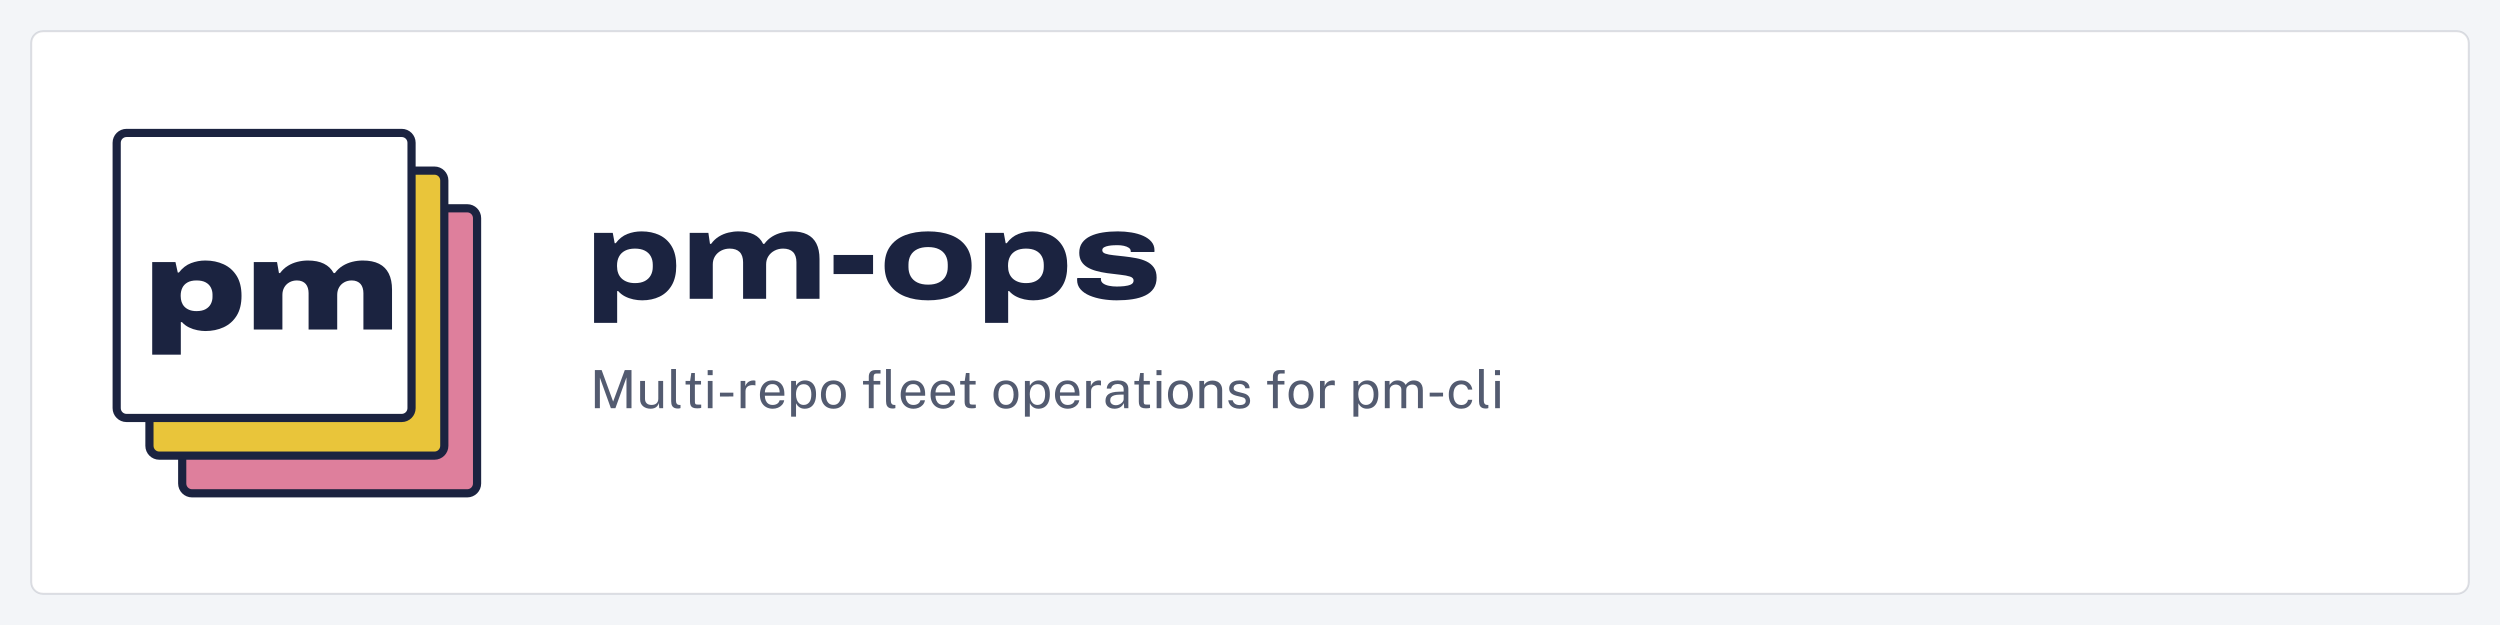
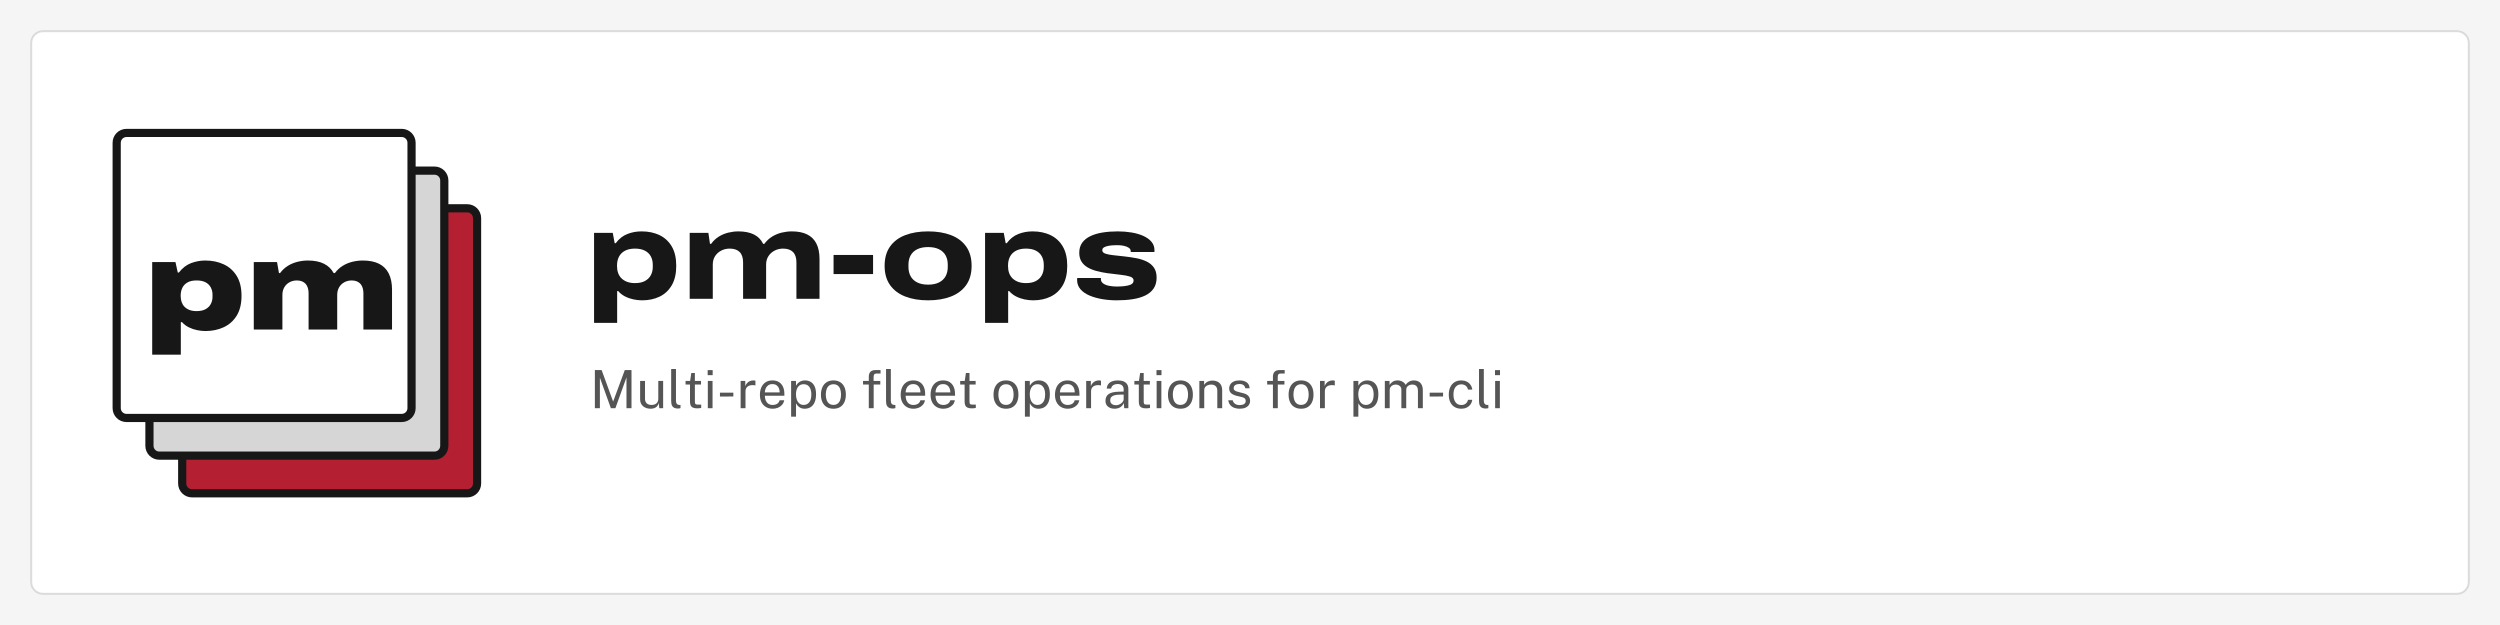
<svg xmlns="http://www.w3.org/2000/svg" width="1280" height="320" viewBox="0 0 1280 320" role="img" aria-label="pm-ops: Multi-repo fleet operations for pm-cli">
-   <rect width="1280" height="320" fill="#F3F5F8" />
-   <rect x="16" y="16" width="1248" height="288" rx="6" fill="#FFFFFF" stroke="#1B2340" stroke-opacity=".14" />
-   <g fill="#1B2340">
+   <rect width="1280" height="320" fill="#F5F5F5" />
+   <rect x="16" y="16" width="1248" height="288" rx="6" fill="#FFFFFF" stroke="#171717" stroke-opacity=".14" />
+   <g fill="#171717">
    <g transform="translate(48 58) scale(0.8387097)">
-       <g stroke="#1B2340" stroke-width="5" stroke-linejoin="round">
-         <rect x="54" y="58" width="180" height="174" rx="6" fill="#DE7F9C" />
-         <rect x="34" y="35" width="180" height="174" rx="6" fill="#E9C53A" />
+       <g stroke="#171717" stroke-width="5" stroke-linejoin="round">
+         <rect x="54" y="58" width="180" height="174" rx="6" fill="#B51F32" />
+         <rect x="34" y="35" width="180" height="174" rx="6" fill="#D6D6D6" />
        <rect x="14" y="12" width="180" height="174" rx="6" fill="#FFFFFF" />
      </g>
-       <g fill="#1B2340">
+       <g fill="#171717">
        <path transform="translate(31.000 132) scale(0.078 -0.078)" d="M60 -197V528H242L260 446H269Q310 499 364.0 519.5Q418 540 476 540Q555 540 619.0 510.5Q683 481 721.0 420.0Q759 359 759 264Q759 169 721.0 108.0Q683 47 619.0 17.5Q555 -12 476 -12Q448 -12 414.0 -5.5Q380 1 348.0 16.5Q316 32 293 58H284V-197ZM407 144Q451 144 478.5 159.5Q506 175 519.0 200.5Q532 226 532 255V273Q532 303 519.0 328.5Q506 354 478.5 369.0Q451 384 407 384Q363 384 335.5 368.0Q308 352 295.5 325.5Q283 299 283 267V261Q283 237 290.0 216.0Q297 195 312.0 179.0Q327 163 350.5 153.5Q374 144 407 144Z" />
        <path transform="translate(93.010 132) scale(0.078 -0.078)" d="M60 0V528H242L257 442H266Q292 477 327.0 498.5Q362 520 402.5 530.0Q443 540 484 540Q559 540 609.0 515.0Q659 490 685 442H695Q721 477 756.0 498.5Q791 520 831.5 530.0Q872 540 913 540Q990 540 1040.5 514.5Q1091 489 1116.5 438.0Q1142 387 1142 312V0H918V285Q918 306 912.5 324.5Q907 343 896.0 356.0Q885 369 867.5 376.5Q850 384 827 384Q794 384 768.0 369.5Q742 355 727.5 329.5Q713 304 713 271V0H489V285Q489 306 483.5 324.5Q478 343 467.0 356.0Q456 369 438.5 376.5Q421 384 398 384Q365 384 339.0 369.5Q313 355 298.5 329.5Q284 304 284 271V0Z" />
      </g>
    </g>
    <g data-role="name">
      <path transform="translate(300.000 153) scale(0.064 -0.064)" d="M65.022 -192.435V527.543H214.607L229.868 445.087H238.412Q277.585 497.63 331.129 518.587Q384.672 539.543 445.412 539.543Q525.781 539.543 588.183 509.815Q650.585 480.087 686.531 419.087Q722.477 358.087 722.477 264Q722.477 169.913 686.759 108.685Q651.042 47.457 589.553 17.728Q528.064 -12 449.521 -12Q415.129 -12 379.303 -4.359Q343.477 3.283 311.933 19.696Q280.39 36.109 257.846 62.109H249.759V-192.435ZM392.847 125.738Q440.043 125.738 471.424 142.38Q502.804 159.021 518.772 188.402Q534.739 217.782 534.739 255.457V272.087Q534.739 310.761 518.772 340.142Q502.804 369.522 470.967 385.664Q439.13 401.805 391.934 401.805Q344.738 401.805 312.673 384.892Q280.607 367.979 264.683 337.827Q248.759 307.674 248.759 267.457V260.543Q248.759 230.608 257.814 205.728Q266.868 180.847 285.064 163.249Q303.26 145.651 330.184 135.695Q357.108 125.738 392.847 125.738Z" />
      <path transform="translate(348.960 153) scale(0.064 -0.064)" d="M65.022 0V527.543H214.607L227.325 439.717H236.325Q263.238 476.543 298.694 498.272Q334.151 520 374.651 529.772Q415.151 539.543 454.781 539.543Q529.325 539.543 578.868 514.772Q628.412 490 652.585 439.717H662.129Q689.499 476.543 725.183 498.272Q760.868 520 801.368 529.772Q841.868 539.543 881.955 539.543Q955.759 539.543 1004.89 515.185Q1054.02 490.826 1078.835 441.652Q1103.65 392.479 1103.65 318.392V0H918.913V292.761Q918.913 319.696 911.815 340.479Q904.717 361.262 891.206 374.718Q877.695 388.175 857.684 394.99Q837.673 401.805 812.391 401.805Q775.282 401.805 744.26 385.707Q713.238 369.609 694.857 341.142Q676.477 312.674 676.477 275.109V0H492.196V292.761Q492.196 319.696 485.098 340.479Q478 361.262 464.489 374.718Q450.978 388.175 430.967 394.99Q410.956 401.805 385.217 401.805Q348.108 401.805 317.086 385.707Q286.064 369.609 267.912 341.142Q249.759 312.674 249.759 275.109V0Z" />
      <path transform="translate(423.584 153) scale(0.064 -0.064)" d="M50 198.131V350.956H366V198.131Z" />
      <path transform="translate(450.208 153) scale(0.064 -0.064)" d="M390.391 -12Q285.043 -12 206.837 18.728Q128.63 49.457 85.511 110.685Q42.392 171.913 42.392 264Q42.392 356.543 85.511 417.815Q128.63 479.087 206.837 509.315Q285.043 539.543 390.391 539.543Q495.738 539.543 573.945 509.315Q652.151 479.087 695.27 417.815Q738.39 356.543 738.39 264Q738.39 171.913 695.27 110.685Q652.151 49.457 573.945 18.728Q495.738 -12 390.391 -12ZM390.391 113.478Q442.586 113.478 477.652 131.162Q512.717 148.847 530.141 180.543Q547.565 212.239 547.565 254V274Q547.565 316.218 530.141 347.685Q512.717 379.153 477.652 396.609Q442.586 414.066 390.391 414.066Q338.195 414.066 303.129 396.609Q268.064 379.153 250.64 347.685Q233.216 316.218 233.216 274V254Q233.216 212.239 250.64 180.543Q268.064 148.847 303.129 131.162Q338.195 113.478 390.391 113.478Z" />
      <path transform="translate(500.192 153) scale(0.064 -0.064)" d="M65.022 -192.435V527.543H214.607L229.868 445.087H238.412Q277.585 497.63 331.129 518.587Q384.672 539.543 445.412 539.543Q525.781 539.543 588.183 509.815Q650.585 480.087 686.531 419.087Q722.477 358.087 722.477 264Q722.477 169.913 686.759 108.685Q651.042 47.457 589.553 17.728Q528.064 -12 449.521 -12Q415.129 -12 379.303 -4.359Q343.477 3.283 311.933 19.696Q280.39 36.109 257.846 62.109H249.759V-192.435ZM392.847 125.738Q440.043 125.738 471.424 142.38Q502.804 159.021 518.772 188.402Q534.739 217.782 534.739 255.457V272.087Q534.739 310.761 518.772 340.142Q502.804 369.522 470.967 385.664Q439.13 401.805 391.934 401.805Q344.738 401.805 312.673 384.892Q280.607 367.979 264.683 337.827Q248.759 307.674 248.759 267.457V260.543Q248.759 230.608 257.814 205.728Q266.868 180.847 285.064 163.249Q303.26 145.651 330.184 135.695Q357.108 125.738 392.847 125.738Z" />
      <path transform="translate(549.152 153) scale(0.064 -0.064)" d="M353.282 -12Q294.195 -12 237.662 -2.5Q181.13 7 135.739 26.272Q90.348 45.543 63.315 76.587Q36.283 107.63 36.283 151.261Q36.283 155.174 36.511 158.902Q36.739 162.63 37.739 166.63H227.65Q227.107 164 226.879 161.272Q226.65 158.543 226.65 156.543Q227.194 135.891 244.89 123.065Q262.585 110.239 291.379 104.282Q320.173 98.326 353.738 98.326Q382.413 98.326 413.837 101.467Q445.261 104.608 466.717 114.663Q488.174 124.717 488.174 146.457Q488.174 168.652 459.826 177.979Q431.479 187.305 383.533 192.446Q335.587 197.587 276.022 205.5Q231.283 211.957 191.326 222.685Q151.37 233.414 120.326 251.457Q89.283 269.5 71.424 298.087Q53.565 326.674 53.565 368.305Q53.565 416.196 77.141 448.87Q100.717 481.543 142.652 501.587Q184.586 521.63 240.662 530.587Q296.738 539.543 361.738 539.543Q418.651 539.543 471.227 530.859Q523.803 522.174 565.238 503.717Q606.672 485.261 630.977 456.717Q655.281 428.174 655.281 388.913Q655.281 385.457 655.281 381.413Q655.281 377.37 654.281 374.457H465.457V380.63Q465.457 397.739 449.902 408.294Q434.348 418.848 410.467 424.033Q386.586 429.218 359.651 429.218Q349.282 429.218 329.042 428.49Q308.803 427.761 287.836 424.076Q266.868 420.392 252.314 412.25Q237.759 404.109 237.759 388.826Q237.759 370.087 262.488 361.532Q287.216 352.978 327.444 348.837Q367.672 344.695 414.672 339.326Q462.955 333.956 509.27 325.228Q555.585 316.5 592.303 298.684Q629.02 280.869 650.694 250.01Q672.368 219.152 672.368 169.521Q672.368 117.804 648.52 82.674Q624.672 47.543 581.738 26.772Q538.803 6 480.499 -3.0Q422.195 -12 353.282 -12Z" />
    </g>
-     <g data-role="tagline" fill="#535B70">
+     <g data-role="tagline" fill="#555555">
      <path transform="translate(302.000 209) scale(0.0135 -0.0135)" d="M190.781 0V1446H447.219L883.344 251.625L1325.406 1446H1579.844V0H1389.344V1168.75L969.531 0H797.156L380.938 1158.25V0Z" />
      <path transform="translate(325.909 209) scale(0.0135 -0.0135)" d="M532.844 -20Q452.125 -19.344 380.516 3.141Q308.906 25.625 253.844 69.594Q198.781 113.562 167.359 179.312Q135.938 245.062 135.938 332.25V1034H321.188V350.812Q321.188 250.031 383.391 187.047Q445.594 124.062 572.188 124.062Q686.312 124.062 755.578 183.766Q824.844 243.469 824.844 361.312V1034H1008.719V0H862.469L842.719 197.562Q824.375 120.156 778.922 71.969Q733.469 23.781 669.969 1.562Q606.469 -20.656 532.844 -20Z" />
      <path transform="translate(341.582 209) scale(0.0135 -0.0135)" d="M413.594 -12.812Q330.312 -12.812 278.688 10.141Q227.062 33.094 199.594 72.25Q172.125 111.406 162.312 161.547Q152.5 211.688 152.5 266.062V1486H334.656V283.938Q334.656 205.594 365.141 166.688Q395.625 127.781 451 124L506.781 122.625V3.438Q483.594 -3.656 458.734 -8.234Q433.875 -12.812 413.594 -12.812Z" />
      <path transform="translate(349.763 209) scale(0.0135 -0.0135)" d="M531.844 -5.5Q424.625 -5.5 365.656 23.844Q306.688 53.188 283.516 110.031Q260.344 166.875 260.344 249.875V898.625H92.344V1034H265.156L310.031 1335H445.562V1034.688H678.781V898.625H445.562L446.25 256.062Q446.25 200.906 457.375 175.453Q468.5 150 495.953 142.875Q523.406 135.75 571.906 135.75H685.344V12.062Q665.656 4.688 627.203 -0.406Q588.75 -5.5 531.844 -5.5Z" />
      <path transform="translate(360.266 209) scale(0.0135 -0.0135)" d="M158.406 0V1034H337.438V0ZM152.5 1253.188V1444.688H342.031V1253.188Z" />
      <path transform="translate(366.948 209) scale(0.0135 -0.0135)" d="M123.562 442.938V588.312L631.375 589.625V444.25Z" />
      <path transform="translate(377.141 209) scale(0.0135 -0.0135)" d="M152.5 0V1034H329V834.625Q354.969 909.094 402.094 957.594Q449.219 1006.094 509.688 1030.047Q570.156 1054 635.312 1054Q658.062 1054 679.781 1051.047Q701.5 1048.094 713.969 1040.875V861.875Q699.156 868.781 675.656 871.406Q652.156 874.031 636 874.375Q574.25 878.156 520.219 866.797Q466.188 855.438 424.953 827.25Q383.719 799.062 360.562 753.344Q337.406 707.625 337.406 643V0Z" />
      <path transform="translate(387.698 209) scale(0.0135 -0.0135)" d="M590.281 -20Q445.688 -20 335.656 42.875Q225.625 105.75 163.859 223.75Q102.094 341.75 102.094 506.625Q102.094 669.719 158.031 793.078Q213.969 916.438 320.312 985.219Q426.656 1054 576.906 1054Q722.938 1054 823.797 991.219Q924.656 928.438 977.219 813.5Q1029.781 698.562 1029.781 541.625V473.938H289.188Q288.844 375.844 321.312 296.484Q353.781 217.125 420.109 170.25Q486.438 123.375 586.844 123.375Q685.781 123.375 757.484 168.969Q829.188 214.562 849.25 302.125H1023.281Q1004.656 196.969 939.5 124.953Q874.344 52.938 782.594 16.469Q690.844 -20 590.281 -20ZM289.812 598.75H851.906Q851.906 687.625 821.781 759.188Q791.656 830.75 730.438 872.406Q669.219 914.062 575.594 914.062Q478.5 914.062 414.984 867.484Q351.469 820.906 320.312 748.359Q289.156 675.812 289.812 598.75Z" />
      <path transform="translate(402.993 209) scale(0.0135 -0.0135)" d="M152.5 -322V1034H336.781L339.406 853.625Q356.594 885.75 385.234 920.625Q413.875 955.5 455.531 985.938Q497.188 1016.375 552.625 1035.188Q608.062 1054 678.844 1054Q802.594 1054 897.125 997.656Q991.656 941.312 1044.938 825.109Q1098.219 708.906 1098.219 530.5Q1098.219 353.188 1046.594 230.422Q994.969 107.656 897.812 43.828Q800.656 -20 664.406 -20Q595 -20 541.453 -0.516Q487.906 18.969 448.469 50.578Q409.031 82.188 382.281 117.891Q355.531 153.594 338.719 187.031V-322ZM629.344 124.125Q757.344 124.125 838.344 221.719Q919.344 319.312 919.344 525.25Q919.344 701.781 845.234 805.859Q771.125 909.938 629.344 909.938Q485.281 909.938 411.016 803.234Q336.75 696.531 336.75 525.25Q336.75 413.688 369.828 322.672Q402.906 231.656 467.938 177.891Q532.969 124.125 629.344 124.125Z" />
      <path transform="translate(419.072 209) scale(0.0135 -0.0135)" d="M566.938 -20Q424 -20 317.328 41.438Q210.656 102.875 151.734 221.719Q92.812 340.562 92.812 512.625Q92.812 674.969 147.844 796.812Q202.875 918.656 308.906 986.328Q414.938 1054 567.625 1054Q710.594 1054 815.953 991.375Q921.312 928.75 979.562 808.047Q1037.812 687.344 1037.812 512.625Q1037.812 354.688 984.141 234.859Q930.469 115.031 825.922 47.516Q721.375 -20 566.938 -20ZM567.625 125.5Q660.469 125.5 724.453 172.922Q788.438 220.344 821.578 308.25Q854.719 396.156 854.719 517.438Q854.719 627.906 825.516 716.594Q796.312 805.281 732.984 856.922Q669.656 908.562 567.625 908.562Q473.781 908.562 408.812 862.172Q343.844 815.781 310.203 728.078Q276.562 640.375 276.562 517.438Q276.562 407.969 306.266 319.078Q335.969 230.188 400.281 177.844Q464.594 125.5 567.625 125.5Z" />
      <path transform="translate(434.341 209) scale(0.0135 -0.0135)" d="" />
      <path transform="translate(440.901 209) scale(0.0135 -0.0135)" d="M290.5 0V898.625H72V1034H290.5V1194.312Q290.5 1317.062 353.172 1381.531Q415.844 1446 541.438 1446H736.062L736.75 1314.75H582.625Q518.875 1314.75 495.938 1280.781Q473 1246.812 473 1178V1034H726.75V898.625H475.75V0Z" />
      <path transform="translate(451.594 209) scale(0.0135 -0.0135)" d="M413.594 -12.812Q330.312 -12.812 278.688 10.141Q227.062 33.094 199.594 72.25Q172.125 111.406 162.312 161.547Q152.5 211.688 152.5 266.062V1486H334.656V283.938Q334.656 205.594 365.141 166.688Q395.625 127.781 451 124L506.781 122.625V3.438Q483.594 -3.656 458.734 -8.234Q433.875 -12.812 413.594 -12.812Z" />
      <path transform="translate(459.774 209) scale(0.0135 -0.0135)" d="M590.281 -20Q445.688 -20 335.656 42.875Q225.625 105.75 163.859 223.75Q102.094 341.75 102.094 506.625Q102.094 669.719 158.031 793.078Q213.969 916.438 320.312 985.219Q426.656 1054 576.906 1054Q722.938 1054 823.797 991.219Q924.656 928.438 977.219 813.5Q1029.781 698.562 1029.781 541.625V473.938H289.188Q288.844 375.844 321.312 296.484Q353.781 217.125 420.109 170.25Q486.438 123.375 586.844 123.375Q685.781 123.375 757.484 168.969Q829.188 214.562 849.25 302.125H1023.281Q1004.656 196.969 939.5 124.953Q874.344 52.938 782.594 16.469Q690.844 -20 590.281 -20ZM289.812 598.75H851.906Q851.906 687.625 821.781 759.188Q791.656 830.75 730.438 872.406Q669.219 914.062 575.594 914.062Q478.5 914.062 414.984 867.484Q351.469 820.906 320.312 748.359Q289.156 675.812 289.812 598.75Z" />
      <path transform="translate(475.070 209) scale(0.0135 -0.0135)" d="M590.281 -20Q445.688 -20 335.656 42.875Q225.625 105.75 163.859 223.75Q102.094 341.75 102.094 506.625Q102.094 669.719 158.031 793.078Q213.969 916.438 320.312 985.219Q426.656 1054 576.906 1054Q722.938 1054 823.797 991.219Q924.656 928.438 977.219 813.5Q1029.781 698.562 1029.781 541.625V473.938H289.188Q288.844 375.844 321.312 296.484Q353.781 217.125 420.109 170.25Q486.438 123.375 586.844 123.375Q685.781 123.375 757.484 168.969Q829.188 214.562 849.25 302.125H1023.281Q1004.656 196.969 939.5 124.953Q874.344 52.938 782.594 16.469Q690.844 -20 590.281 -20ZM289.812 598.75H851.906Q851.906 687.625 821.781 759.188Q791.656 830.75 730.438 872.406Q669.219 914.062 575.594 914.062Q478.5 914.062 414.984 867.484Q351.469 820.906 320.312 748.359Q289.156 675.812 289.812 598.75Z" />
      <path transform="translate(490.365 209) scale(0.0135 -0.0135)" d="M531.844 -5.5Q424.625 -5.5 365.656 23.844Q306.688 53.188 283.516 110.031Q260.344 166.875 260.344 249.875V898.625H92.344V1034H265.156L310.031 1335H445.562V1034.688H678.781V898.625H445.562L446.25 256.062Q446.25 200.906 457.375 175.453Q468.5 150 495.953 142.875Q523.406 135.75 571.906 135.75H685.344V12.062Q665.656 4.688 627.203 -0.406Q588.75 -5.5 531.844 -5.5Z" />
      <path transform="translate(500.868 209) scale(0.0135 -0.0135)" d="" />
      <path transform="translate(507.429 209) scale(0.0135 -0.0135)" d="M566.938 -20Q424 -20 317.328 41.438Q210.656 102.875 151.734 221.719Q92.812 340.562 92.812 512.625Q92.812 674.969 147.844 796.812Q202.875 918.656 308.906 986.328Q414.938 1054 567.625 1054Q710.594 1054 815.953 991.375Q921.312 928.75 979.562 808.047Q1037.812 687.344 1037.812 512.625Q1037.812 354.688 984.141 234.859Q930.469 115.031 825.922 47.516Q721.375 -20 566.938 -20ZM567.625 125.5Q660.469 125.5 724.453 172.922Q788.438 220.344 821.578 308.25Q854.719 396.156 854.719 517.438Q854.719 627.906 825.516 716.594Q796.312 805.281 732.984 856.922Q669.656 908.562 567.625 908.562Q473.781 908.562 408.812 862.172Q343.844 815.781 310.203 728.078Q276.562 640.375 276.562 517.438Q276.562 407.969 306.266 319.078Q335.969 230.188 400.281 177.844Q464.594 125.5 567.625 125.5Z" />
      <path transform="translate(522.698 209) scale(0.0135 -0.0135)" d="M152.5 -322V1034H336.781L339.406 853.625Q356.594 885.75 385.234 920.625Q413.875 955.5 455.531 985.938Q497.188 1016.375 552.625 1035.188Q608.062 1054 678.844 1054Q802.594 1054 897.125 997.656Q991.656 941.312 1044.938 825.109Q1098.219 708.906 1098.219 530.5Q1098.219 353.188 1046.594 230.422Q994.969 107.656 897.812 43.828Q800.656 -20 664.406 -20Q595 -20 541.453 -0.516Q487.906 18.969 448.469 50.578Q409.031 82.188 382.281 117.891Q355.531 153.594 338.719 187.031V-322ZM629.344 124.125Q757.344 124.125 838.344 221.719Q919.344 319.312 919.344 525.25Q919.344 701.781 845.234 805.859Q771.125 909.938 629.344 909.938Q485.281 909.938 411.016 803.234Q336.75 696.531 336.75 525.25Q336.75 413.688 369.828 322.672Q402.906 231.656 467.938 177.891Q532.969 124.125 629.344 124.125Z" />
      <path transform="translate(538.776 209) scale(0.0135 -0.0135)" d="M590.281 -20Q445.688 -20 335.656 42.875Q225.625 105.75 163.859 223.75Q102.094 341.75 102.094 506.625Q102.094 669.719 158.031 793.078Q213.969 916.438 320.312 985.219Q426.656 1054 576.906 1054Q722.938 1054 823.797 991.219Q924.656 928.438 977.219 813.5Q1029.781 698.562 1029.781 541.625V473.938H289.188Q288.844 375.844 321.312 296.484Q353.781 217.125 420.109 170.25Q486.438 123.375 586.844 123.375Q685.781 123.375 757.484 168.969Q829.188 214.562 849.25 302.125H1023.281Q1004.656 196.969 939.5 124.953Q874.344 52.938 782.594 16.469Q690.844 -20 590.281 -20ZM289.812 598.75H851.906Q851.906 687.625 821.781 759.188Q791.656 830.75 730.438 872.406Q669.219 914.062 575.594 914.062Q478.5 914.062 414.984 867.484Q351.469 820.906 320.312 748.359Q289.156 675.812 289.812 598.75Z" />
      <path transform="translate(554.072 209) scale(0.0135 -0.0135)" d="M152.5 0V1034H329V834.625Q354.969 909.094 402.094 957.594Q449.219 1006.094 509.688 1030.047Q570.156 1054 635.312 1054Q658.062 1054 679.781 1051.047Q701.5 1048.094 713.969 1040.875V861.875Q699.156 868.781 675.656 871.406Q652.156 874.031 636 874.375Q574.25 878.156 520.219 866.797Q466.188 855.438 424.953 827.25Q383.719 799.062 360.562 753.344Q337.406 707.625 337.406 643V0Z" />
      <path transform="translate(564.629 209) scale(0.0135 -0.0135)" d="M442.688 -20Q342.406 -20 265.5 15.703Q188.594 51.406 145.344 118.344Q102.094 185.281 102.094 279.812Q102.094 451.75 221.812 535.891Q341.531 620.031 607.125 625.938L791.469 631.188V711.938Q791.469 807.219 734.438 862.703Q677.406 918.188 558.031 917.5Q468.812 917.156 401.125 875.859Q333.438 834.562 314.031 742.188H150.625Q156.625 842.531 207.547 912.125Q258.469 981.719 350.094 1017.859Q441.719 1054 566.844 1054Q701.562 1054 791.094 1015.953Q880.625 977.906 925.25 903.766Q969.875 829.625 969.875 721.5V0H811.938L798.281 194.188Q738.5 73.438 646.219 26.719Q553.938 -20 442.688 -20ZM498.312 113.125Q550.594 113.125 602.328 131.984Q654.062 150.844 696.672 183.438Q739.281 216.031 765.203 256.406Q791.125 296.781 791.469 339.5V516.75L638.25 514.125Q519.312 512.156 440.141 489.828Q360.969 467.5 321.172 420.797Q281.375 374.094 281.375 297.5Q281.375 210.625 342.203 161.875Q403.031 113.125 498.312 113.125Z" />
      <path transform="translate(579.560 209) scale(0.0135 -0.0135)" d="M531.844 -5.5Q424.625 -5.5 365.656 23.844Q306.688 53.188 283.516 110.031Q260.344 166.875 260.344 249.875V898.625H92.344V1034H265.156L310.031 1335H445.562V1034.688H678.781V898.625H445.562L446.25 256.062Q446.25 200.906 457.375 175.453Q468.5 150 495.953 142.875Q523.406 135.75 571.906 135.75H685.344V12.062Q665.656 4.688 627.203 -0.406Q588.75 -5.5 531.844 -5.5Z" />
      <path transform="translate(590.063 209) scale(0.0135 -0.0135)" d="M158.406 0V1034H337.438V0ZM152.5 1253.188V1444.688H342.031V1253.188Z" />
      <path transform="translate(596.745 209) scale(0.0135 -0.0135)" d="M566.938 -20Q424 -20 317.328 41.438Q210.656 102.875 151.734 221.719Q92.812 340.562 92.812 512.625Q92.812 674.969 147.844 796.812Q202.875 918.656 308.906 986.328Q414.938 1054 567.625 1054Q710.594 1054 815.953 991.375Q921.312 928.75 979.562 808.047Q1037.812 687.344 1037.812 512.625Q1037.812 354.688 984.141 234.859Q930.469 115.031 825.922 47.516Q721.375 -20 566.938 -20ZM567.625 125.5Q660.469 125.5 724.453 172.922Q788.438 220.344 821.578 308.25Q854.719 396.156 854.719 517.438Q854.719 627.906 825.516 716.594Q796.312 805.281 732.984 856.922Q669.656 908.562 567.625 908.562Q473.781 908.562 408.812 862.172Q343.844 815.781 310.203 728.078Q276.562 640.375 276.562 517.438Q276.562 407.969 306.266 319.078Q335.969 230.188 400.281 177.844Q464.594 125.5 567.625 125.5Z" />
      <path transform="translate(612.014 209) scale(0.0135 -0.0135)" d="M152.5 0V1034H332.094V883.781Q357.375 927.281 401.547 964.891Q445.719 1002.5 509.562 1025.5Q573.406 1048.5 655.719 1048.5Q753.938 1048.5 836.438 1009.562Q918.938 970.625 968.484 888.375Q1018.031 806.125 1018.031 676.188V0H832.781V657.969Q832.781 779.188 769.516 837.688Q706.25 896.188 604.5 896.188Q535.156 896.188 473.828 873.688Q412.5 851.188 374.953 805.703Q337.406 760.219 337.406 690.781V0Z" />
      <path transform="translate(627.593 209) scale(0.0135 -0.0135)" d="M525.156 -20Q417.156 -20 324.609 13.719Q232.062 47.438 171.141 118.594Q110.219 189.75 94.781 300.75H262.688Q276.344 240.25 312.953 199.516Q349.562 158.781 404.234 138.328Q458.906 117.875 524.469 117.875Q628.844 117.875 692.797 157.0Q756.75 196.125 756.75 277Q756.75 334.219 723.188 368.438Q689.625 402.656 618.969 419.219L404.938 472.094Q279.906 502.375 205.312 566.219Q130.719 630.062 130.031 745.438Q129.688 835.531 173.688 905.0Q217.688 974.469 305.469 1014.234Q393.25 1054 523.906 1054Q692.594 1054 795.922 978.406Q899.25 902.812 903.844 756.625H740.406Q730.062 831.188 673.953 874.688Q617.844 918.188 522.188 918.188Q423.562 918.188 361.453 878.562Q299.344 838.938 299.344 756.438Q299.344 701.219 343.547 669.625Q387.75 638.031 473.375 617.469L680.531 564.594Q752.312 545.844 799.047 514.688Q845.781 483.531 873.031 445.547Q900.281 407.562 911.625 366.328Q922.969 325.094 922.969 287.188Q922.969 191.938 875.891 123.328Q828.812 54.719 740.031 17.359Q651.25 -20 525.156 -20Z" />
      <path transform="translate(641.255 209) scale(0.0135 -0.0135)" d="" />
      <path transform="translate(647.816 209) scale(0.0135 -0.0135)" d="M290.5 0V898.625H72V1034H290.5V1194.312Q290.5 1317.062 353.172 1381.531Q415.844 1446 541.438 1446H736.062L736.75 1314.75H582.625Q518.875 1314.75 495.938 1280.781Q473 1246.812 473 1178V1034H726.75V898.625H475.75V0Z" />
      <path transform="translate(658.508 209) scale(0.0135 -0.0135)" d="M566.938 -20Q424 -20 317.328 41.438Q210.656 102.875 151.734 221.719Q92.812 340.562 92.812 512.625Q92.812 674.969 147.844 796.812Q202.875 918.656 308.906 986.328Q414.938 1054 567.625 1054Q710.594 1054 815.953 991.375Q921.312 928.75 979.562 808.047Q1037.812 687.344 1037.812 512.625Q1037.812 354.688 984.141 234.859Q930.469 115.031 825.922 47.516Q721.375 -20 566.938 -20ZM567.625 125.5Q660.469 125.5 724.453 172.922Q788.438 220.344 821.578 308.25Q854.719 396.156 854.719 517.438Q854.719 627.906 825.516 716.594Q796.312 805.281 732.984 856.922Q669.656 908.562 567.625 908.562Q473.781 908.562 408.812 862.172Q343.844 815.781 310.203 728.078Q276.562 640.375 276.562 517.438Q276.562 407.969 306.266 319.078Q335.969 230.188 400.281 177.844Q464.594 125.5 567.625 125.5Z" />
      <path transform="translate(673.777 209) scale(0.0135 -0.0135)" d="M152.5 0V1034H329V834.625Q354.969 909.094 402.094 957.594Q449.219 1006.094 509.688 1030.047Q570.156 1054 635.312 1054Q658.062 1054 679.781 1051.047Q701.5 1048.094 713.969 1040.875V861.875Q699.156 868.781 675.656 871.406Q652.156 874.031 636 874.375Q574.25 878.156 520.219 866.797Q466.188 855.438 424.953 827.25Q383.719 799.062 360.562 753.344Q337.406 707.625 337.406 643V0Z" />
      <path transform="translate(684.334 209) scale(0.0135 -0.0135)" d="" />
      <path transform="translate(690.895 209) scale(0.0135 -0.0135)" d="M152.5 -322V1034H336.781L339.406 853.625Q356.594 885.75 385.234 920.625Q413.875 955.5 455.531 985.938Q497.188 1016.375 552.625 1035.188Q608.062 1054 678.844 1054Q802.594 1054 897.125 997.656Q991.656 941.312 1044.938 825.109Q1098.219 708.906 1098.219 530.5Q1098.219 353.188 1046.594 230.422Q994.969 107.656 897.812 43.828Q800.656 -20 664.406 -20Q595 -20 541.453 -0.516Q487.906 18.969 448.469 50.578Q409.031 82.188 382.281 117.891Q355.531 153.594 338.719 187.031V-322ZM629.344 124.125Q757.344 124.125 838.344 221.719Q919.344 319.312 919.344 525.25Q919.344 701.781 845.234 805.859Q771.125 909.938 629.344 909.938Q485.281 909.938 411.016 803.234Q336.75 696.531 336.75 525.25Q336.75 413.688 369.828 322.672Q402.906 231.656 467.938 177.891Q532.969 124.125 629.344 124.125Z" />
      <path transform="translate(706.973 209) scale(0.0135 -0.0135)" d="M152.5 0V1034H331.406V883.781Q373.875 952.438 448.688 1003.219Q523.5 1054 643.844 1054Q700.406 1054 758.812 1034.844Q817.219 1015.688 866.031 978.047Q914.844 940.406 941.625 885.094Q990 960.938 1071.984 1007.469Q1153.969 1054 1256.562 1054Q1311.312 1054 1370.328 1037.422Q1429.344 1020.844 1479.828 979.625Q1530.312 938.406 1561.953 864.812Q1593.594 791.219 1593.594 676.188V0H1408.344V657.969Q1408.344 751.688 1378.031 803.578Q1347.719 855.469 1299.531 876.172Q1251.344 896.875 1196.406 896.875Q1147.719 896.875 1093.797 878.141Q1039.875 859.406 1002.016 814.406Q964.156 769.406 964.156 690.781V0H779.594V711.781Q779.594 773.344 747.156 814.406Q714.719 855.469 666.375 876.172Q618.031 896.875 569.656 896.875Q517.031 896.875 463.438 875.844Q409.844 854.812 373.625 809.156Q337.406 763.5 337.406 690.781V0Z" />
      <path transform="translate(730.328 209) scale(0.0135 -0.0135)" d="M123.562 442.938V588.312L631.375 589.625V444.25Z" />
      <path transform="translate(740.521 209) scale(0.0135 -0.0135)" d="M568.531 -20Q429.062 -20 321.562 40.766Q214.062 101.531 153.438 220.547Q92.812 339.562 92.812 513.312Q92.812 674.625 148.344 796.297Q203.875 917.969 310.391 985.984Q416.906 1054 568.531 1054Q679.75 1054 768.438 1011.359Q857.125 968.719 913.891 890.688Q970.656 812.656 984.469 706.5H820.406Q811.156 761.094 778.797 806.281Q746.438 851.469 693.5 878.297Q640.562 905.125 569.562 905.125Q436.812 905.125 353.578 809.156Q270.344 713.188 270.344 514.688Q270.344 335.844 346.906 228.266Q423.469 120.688 572.312 120.688Q642.969 120.688 695.734 148.547Q748.5 176.406 780.688 221.594Q812.875 266.781 821.781 318.625H982.75Q969.625 215.188 912.516 138.875Q855.406 62.562 766.891 21.281Q678.375 -20 568.531 -20Z" />
      <path transform="translate(755.195 209) scale(0.0135 -0.0135)" d="M413.594 -12.812Q330.312 -12.812 278.688 10.141Q227.062 33.094 199.594 72.25Q172.125 111.406 162.312 161.547Q152.5 211.688 152.5 266.062V1486H334.656V283.938Q334.656 205.594 365.141 166.688Q395.625 127.781 451 124L506.781 122.625V3.438Q483.594 -3.656 458.734 -8.234Q433.875 -12.812 413.594 -12.812Z" />
      <path transform="translate(763.376 209) scale(0.0135 -0.0135)" d="M158.406 0V1034H337.438V0ZM152.5 1253.188V1444.688H342.031V1253.188Z" />
    </g>
  </g>
</svg>
